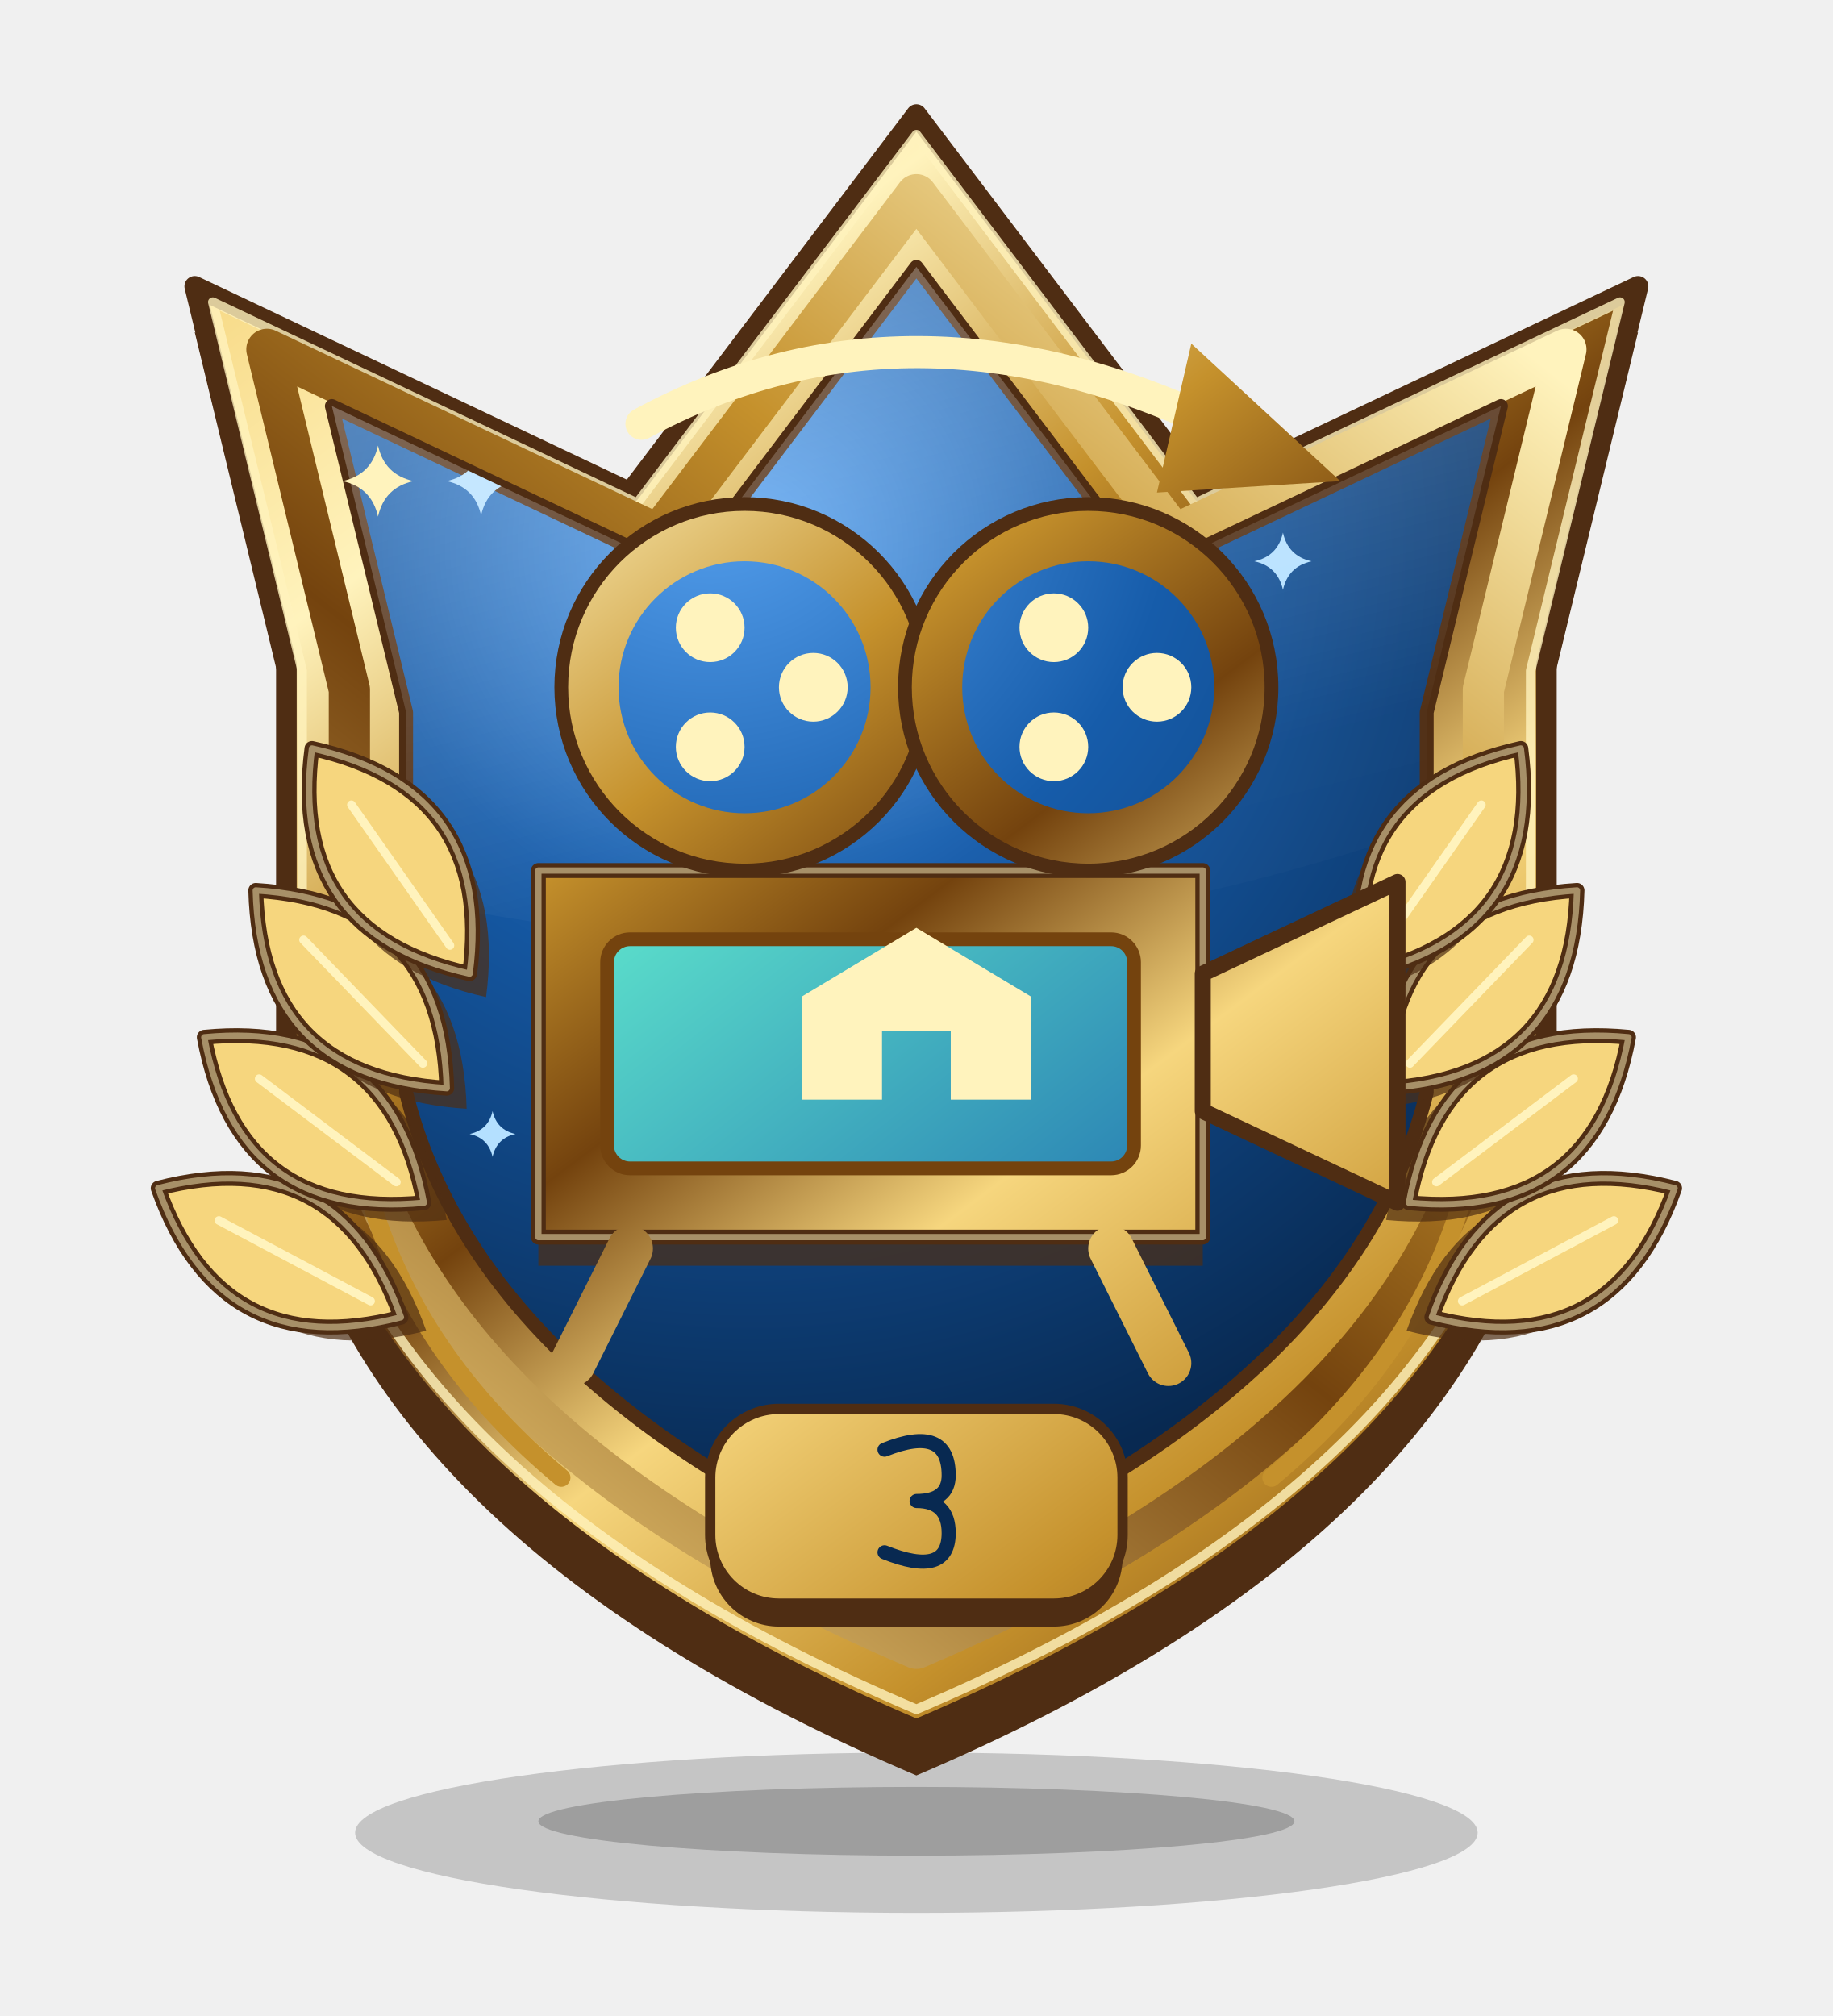
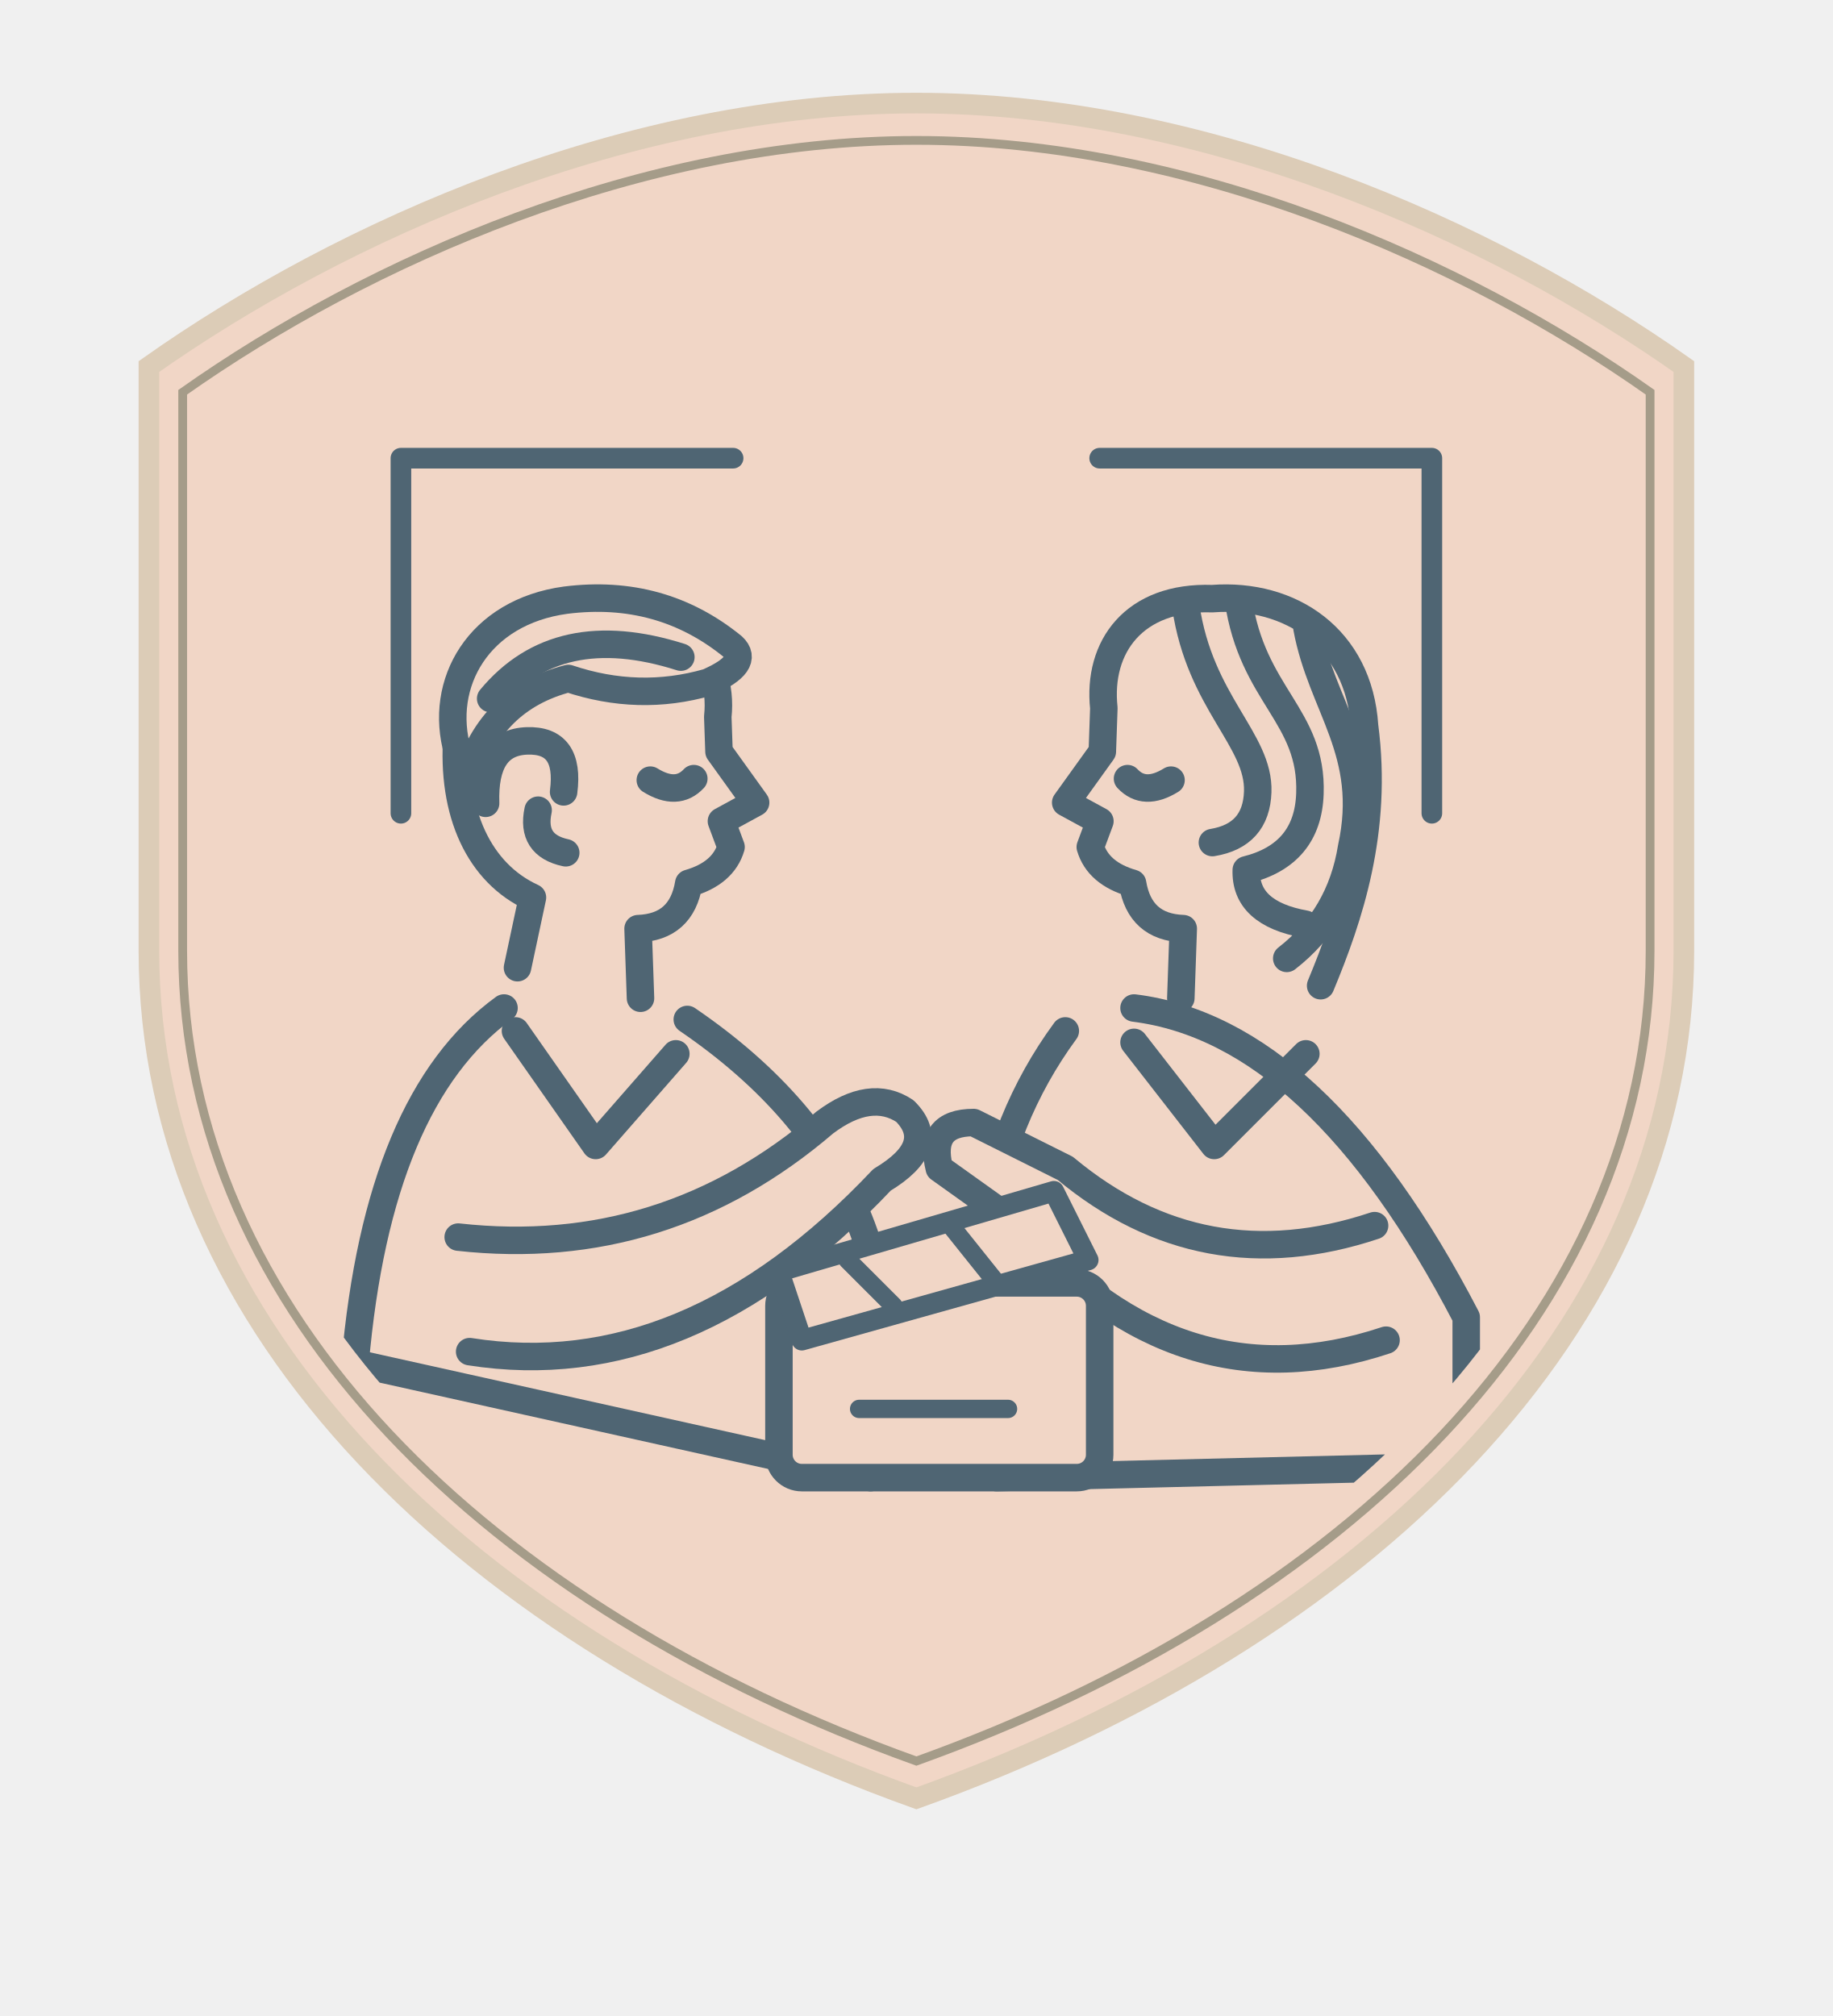
- <svg xmlns="http://www.w3.org/2000/svg" viewBox="0 0 160 176" aria-hidden="true" focusable="false" class="oa-badge-art" data-badge-art="duo-hc-remake-3" data-art-motif="remake-projector" data-locked="false">
+ <svg xmlns="http://www.w3.org/2000/svg" viewBox="0 0 160 176" aria-hidden="true" focusable="false" data-badge-art="duo-hc-remake-3" data-art-motif="rehearsing-the-scene-at-home">
  <defs>
-     <linearGradient id="oba-asset-duo-hc-remake-3-e-metal" x1="25" y1="15" x2="126" y2="150" gradientUnits="userSpaceOnUse">
-       <stop stop-color="#f6d67e" />
-       <stop offset=".19" stop-color="#fff3bd" />
-       <stop offset=".37" stop-color="#c5912c" />
-       <stop offset=".5" stop-color="#74430e" />
-       <stop offset=".64" stop-color="#f6d67e" />
-       <stop offset=".82" stop-color="#c5912c" />
-       <stop offset="1" stop-color="#74430e" />
-     </linearGradient>
-     <linearGradient id="oba-asset-duo-hc-remake-3-e-bevel" x1="25" y1="151" x2="130" y2="18" gradientUnits="userSpaceOnUse">
-       <stop stop-color="#f6d67e" />
-       <stop offset=".46" stop-color="#74430e" />
-       <stop offset=".7" stop-color="#c5912c" />
-       <stop offset="1" stop-color="#fff3bd" />
-     </linearGradient>
-     <radialGradient id="oba-asset-duo-hc-remake-3-e-enamel" cx="62" cy="40" r="105" gradientUnits="userSpaceOnUse">
-       <stop stop-color="#5aa5f3" />
-       <stop offset=".39" stop-color="#165caa" />
-       <stop offset="1" stop-color="#082951" />
-     </radialGradient>
-     <linearGradient id="oba-asset-duo-hc-remake-3-e-accent" x1="49" y1="39" x2="112" y2="119" gradientUnits="userSpaceOnUse">
-       <stop stop-color="#b4e0ff" />
-       <stop offset=".34" stop-color="#5ce0cb" />
-       <stop offset="1" stop-color="#165caa" />
-     </linearGradient>
-     <linearGradient id="oba-asset-duo-hc-remake-3-e-gloss" x1="60" y1="20" x2="83" y2="111" gradientUnits="userSpaceOnUse">
-       <stop stop-color="#ffffff" stop-opacity=".32" />
-       <stop offset=".6" stop-color="#ffffff" stop-opacity=".02" />
-       <stop offset="1" stop-color="#ffffff" stop-opacity="0" />
-     </linearGradient>
-     <clipPath id="oba-asset-duo-hc-remake-3-e-field">
-       <path d="M25 58L17 25L55 43L80 10L105 43L143 25L135 58V99Q127 131 80 151Q33 131 25 99Z" fill="#fff" transform="translate(80 80) scale(.81) translate(-80 -80)" />
+     <clipPath id="oba-asset-duo-hc-remake-3-e-scene">
+       <path d="M80 9 C105 9 130 20 147 32 L147 83 C147 116 119 143 80 157 C41 143 13 116 13 83 L13 32 C30 20 55 9 80 9Z" transform="translate(80 83) scale(.92) translate(-80 -83)" />
    </clipPath>
  </defs>
-   <ellipse cx="80" cy="160" rx="49" ry="7" fill="#000" opacity=".18" />
-   <ellipse cx="80" cy="159" rx="33" ry="3" fill="#000" opacity=".2" />
-   <path d="M25 58L17 25L55 43L80 10L105 43L143 25L135 58V99Q127 131 80 151Q33 131 25 99Z" fill="#4f2d13" transform="translate(0 4)" />
-   <path d="M25 58L17 25L55 43L80 10L105 43L143 25L135 58V99Q127 131 80 151Q33 131 25 99Z" fill="url(#oba-asset-duo-hc-remake-3-e-metal)" stroke="#4f2d13" stroke-width="1.8" stroke-linejoin="round" stroke-linecap="round" />
-   <path d="M25 58L17 25L55 43L80 10L105 43L143 25L135 58V99Q127 131 80 151Q33 131 25 99Z" fill="none" stroke="#fff3bd" stroke-width="0.85" stroke-linejoin="round" stroke-linecap="round" transform="translate(80 80) scale(.975) translate(-80 -80)" opacity=".8" />
-   <path d="M25 58L17 25L55 43L80 10L105 43L143 25L135 58V99Q127 131 80 151Q33 131 25 99Z" fill="none" stroke="url(#oba-asset-duo-hc-remake-3-e-bevel)" stroke-width="4" stroke-linejoin="round" stroke-linecap="round" transform="translate(80 80) scale(.9) translate(-80 -80)" />
-   <path d="M25 58L17 25L55 43L80 10L105 43L143 25L135 58V99Q127 131 80 151Q33 131 25 99Z" fill="url(#oba-asset-duo-hc-remake-3-e-enamel)" stroke="#4f2d13" stroke-width="1.5" stroke-linejoin="round" stroke-linecap="round" transform="translate(80 80) scale(.81) translate(-80 -80)" />
-   <g clip-path="url(#oba-asset-duo-hc-remake-3-e-field)">
-     <path d="M42 39Q42.54 41.46 45 42Q42.54 42.54 42 45Q41.46 42.54 39 42Q41.46 41.46 42 39Z" fill="#b4e0ff" />
-     <path d="M112 46.5Q112.45 48.55 114.5 49Q112.45 49.45 112 51.5Q111.55 49.45 109.5 49Q111.55 48.55 112 46.5Z" fill="#b4e0ff" />
-     <path d="M116 98Q116.36 99.64 118 100Q116.36 100.36 116 102Q115.64 100.36 114 100Q115.64 99.64 116 98Z" fill="#b4e0ff" />
-     <path d="M43 97Q43.36 98.64 45 99Q43.36 99.36 43 101Q42.64 99.36 41 99Q42.64 98.64 43 97Z" fill="#b4e0ff" />
-     <path d="M101 27.2Q101.324 28.676 102.8 29Q101.324 29.324 101 30.8Q100.676 29.324 99.2 29Q100.676 28.676 101 27.2Z" fill="#b4e0ff" />
-     <path d="M14 18H147V63Q78 96 14 72Z" fill="url(#oba-asset-duo-hc-remake-3-e-gloss)" />
+   <path d="M80 9 C105 9 130 20 147 32 L147 83 C147 116 119 143 80 157 C41 143 13 116 13 83 L13 32 C30 20 55 9 80 9Z" fill="#F1D6C6" stroke="#DCCCB7" stroke-width="1.8" />
+   <path d="M80 9 C105 9 130 20 147 32 L147 83 C147 116 119 143 80 157 C41 143 13 116 13 83 L13 32 C30 20 55 9 80 9Z" transform="translate(80 83) scale(.956) translate(-80 -83)" fill="none" stroke="#A59C89" stroke-width=".8" />
+   <g clip-path="url(#oba-asset-duo-hc-remake-3-e-scene)" fill="none" stroke="#4F6573" stroke-width="2.4" stroke-linecap="round" stroke-linejoin="round">
+     <path d="M35 40 L35 71 M35 40 L64 40 M125 40 L125 71 M125 40 L96 40" stroke-width="1.8" />
+     <path d="M44 88 Q33 96 31 119 L76 129 Q82 104 60 89" fill="#F1D6C6" />
+     <path d="M99 88 Q115 90 128 115 L128 128 L87 129 Q82 105 93 90" fill="#F1D6C6" />
+     <g transform="translate(53 69) rotate(-2) scale(0.76 0.76)" stroke-width="3.158">
+       <path d="M-11 20 L-9 12 C-15 9-18 2-17-7 C-17-16-10-22 0-21 C9-21 14-15 13-8 L13-4 L17 2 L13 4 L14 7 Q13 10 9 11 Q8 16 3 16 L3 24" fill="#F1D6C6" />
+       <path d="M-17-5 C-19-13-14-21-4-22 Q7-23 15-16 Q17-14 12-12 Q4-10-4-13 Q-13-11-16-2" fill="#F1D6C6" />
+       <path d="M-13-11 Q-5-20 9-15 M-14 1 Q-14-6-9-6 Q-4-6-5 0 M-8 2 Q-9 6-5 7" />
+       <path d="M5-1 Q8 1 10-1" />
+     </g>
+     <g transform="translate(106 69) rotate(2) scale(-0.76 0.76)" stroke-width="3.158">
+       <path d="M-13 22 C-16 14-19 4-17-8 C-16-18-8-23 1-22 C10-22 14-16 13-9 L13-4 L17 2 L13 4 L14 7 Q13 10 9 11 Q8 16 3 16 L3 24" fill="#F1D6C6" />
+       <path d="M-2-22 C-4-11-11-9-11 0 Q-11 7-4 9 Q-4 14-11 15 M4-21 C2-10-5-6-5 0 Q-5 5 0 6 M-10-19 C-12-10-18-5-16 6 Q-15 14-9 19" />
+       <path d="M5-1 Q8 1 10-1" />
+     </g>
+     <path d="M45 90 L52 100 L59 92 M99 91 L106 100 L114 92" />
+     <path d="M40 108 Q58 110 72 98 Q76 95 79 97 Q82 100 77 103 Q60 121 41 118" fill="#F1D6C6" />
+     <path d="M120 107 Q105 112 93 102 L85 98 Q81 98 82 102 L89 107 Q103 123 121 117" fill="#F1D6C6" />
+     <rect x="68" y="112" width="28" height="17" rx="2" fill="#F1D6C6" />
+     <path d="M68 111 L92 104 L95 110 L70 117 Z" fill="#F1D6C6" stroke-width="1.8" />
+     <path d="M74 110 L78 114 M83 107 L87 112 M75 123 L88 123" stroke-width="1.6" />
  </g>
-   <path d="M49 129Q25 109 32 77M111 129Q135 109 128 77" fill="none" stroke="#c5912c" stroke-width="1.6" stroke-linejoin="round" stroke-linecap="round" />
-   <g transform="translate(35 115) rotate(-62)">
-     <path d="M0 0Q-11-12 0-24Q11-12 0 0Z" fill="#4f2d13" transform="translate(0 2.5)" opacity=".7" />
-     <path d="M0 0Q-11-12 0-24Q11-12 0 0Z" fill="url(#oba-asset-duo-hc-remake-3-e-metal)" stroke="#4f2d13" stroke-width="1.3" stroke-linejoin="round" stroke-linecap="round" />
-     <path d="M0 0Q-11-12 0-24Q11-12 0 0Z" fill="none" stroke="#fff3bd" stroke-width="0.55" stroke-linejoin="round" stroke-linecap="round" opacity=".5" />
-     <path d="M0-3V-18" fill="none" stroke="#fff3bd" stroke-width="0.75" stroke-linejoin="round" stroke-linecap="round" />
-   </g>
-   <g transform="translate(125 115) rotate(62)">
-     <path d="M0 0Q-11-12 0-24Q11-12 0 0Z" fill="#4f2d13" transform="translate(0 2.5)" opacity=".7" />
-     <path d="M0 0Q-11-12 0-24Q11-12 0 0Z" fill="url(#oba-asset-duo-hc-remake-3-e-metal)" stroke="#4f2d13" stroke-width="1.3" stroke-linejoin="round" stroke-linecap="round" />
-     <path d="M0 0Q-11-12 0-24Q11-12 0 0Z" fill="none" stroke="#fff3bd" stroke-width="0.55" stroke-linejoin="round" stroke-linecap="round" opacity=".5" />
-     <path d="M0-3V-18" fill="none" stroke="#fff3bd" stroke-width="0.75" stroke-linejoin="round" stroke-linecap="round" />
-   </g>
-   <g transform="translate(37 105) rotate(-53)">
-     <path d="M0 0Q-11-12 0-24Q11-12 0 0Z" fill="#4f2d13" transform="translate(0 2.5)" opacity=".7" />
-     <path d="M0 0Q-11-12 0-24Q11-12 0 0Z" fill="url(#oba-asset-duo-hc-remake-3-e-metal)" stroke="#4f2d13" stroke-width="1.3" stroke-linejoin="round" stroke-linecap="round" />
-     <path d="M0 0Q-11-12 0-24Q11-12 0 0Z" fill="none" stroke="#fff3bd" stroke-width="0.55" stroke-linejoin="round" stroke-linecap="round" opacity=".5" />
-     <path d="M0-3V-18" fill="none" stroke="#fff3bd" stroke-width="0.75" stroke-linejoin="round" stroke-linecap="round" />
-   </g>
-   <g transform="translate(123 105) rotate(53)">
-     <path d="M0 0Q-11-12 0-24Q11-12 0 0Z" fill="#4f2d13" transform="translate(0 2.5)" opacity=".7" />
-     <path d="M0 0Q-11-12 0-24Q11-12 0 0Z" fill="url(#oba-asset-duo-hc-remake-3-e-metal)" stroke="#4f2d13" stroke-width="1.3" stroke-linejoin="round" stroke-linecap="round" />
-     <path d="M0 0Q-11-12 0-24Q11-12 0 0Z" fill="none" stroke="#fff3bd" stroke-width="0.55" stroke-linejoin="round" stroke-linecap="round" opacity=".5" />
-     <path d="M0-3V-18" fill="none" stroke="#fff3bd" stroke-width="0.75" stroke-linejoin="round" stroke-linecap="round" />
-   </g>
-   <g transform="translate(39 95) rotate(-44)">
-     <path d="M0 0Q-11-12 0-24Q11-12 0 0Z" fill="#4f2d13" transform="translate(0 2.5)" opacity=".7" />
-     <path d="M0 0Q-11-12 0-24Q11-12 0 0Z" fill="url(#oba-asset-duo-hc-remake-3-e-metal)" stroke="#4f2d13" stroke-width="1.3" stroke-linejoin="round" stroke-linecap="round" />
-     <path d="M0 0Q-11-12 0-24Q11-12 0 0Z" fill="none" stroke="#fff3bd" stroke-width="0.55" stroke-linejoin="round" stroke-linecap="round" opacity=".5" />
-     <path d="M0-3V-18" fill="none" stroke="#fff3bd" stroke-width="0.75" stroke-linejoin="round" stroke-linecap="round" />
-   </g>
-   <g transform="translate(121 95) rotate(44)">
-     <path d="M0 0Q-11-12 0-24Q11-12 0 0Z" fill="#4f2d13" transform="translate(0 2.5)" opacity=".7" />
-     <path d="M0 0Q-11-12 0-24Q11-12 0 0Z" fill="url(#oba-asset-duo-hc-remake-3-e-metal)" stroke="#4f2d13" stroke-width="1.3" stroke-linejoin="round" stroke-linecap="round" />
-     <path d="M0 0Q-11-12 0-24Q11-12 0 0Z" fill="none" stroke="#fff3bd" stroke-width="0.55" stroke-linejoin="round" stroke-linecap="round" opacity=".5" />
-     <path d="M0-3V-18" fill="none" stroke="#fff3bd" stroke-width="0.75" stroke-linejoin="round" stroke-linecap="round" />
-   </g>
-   <g transform="translate(41 85) rotate(-35)">
-     <path d="M0 0Q-11-12 0-24Q11-12 0 0Z" fill="#4f2d13" transform="translate(0 2.5)" opacity=".7" />
-     <path d="M0 0Q-11-12 0-24Q11-12 0 0Z" fill="url(#oba-asset-duo-hc-remake-3-e-metal)" stroke="#4f2d13" stroke-width="1.3" stroke-linejoin="round" stroke-linecap="round" />
-     <path d="M0 0Q-11-12 0-24Q11-12 0 0Z" fill="none" stroke="#fff3bd" stroke-width="0.55" stroke-linejoin="round" stroke-linecap="round" opacity=".5" />
-     <path d="M0-3V-18" fill="none" stroke="#fff3bd" stroke-width="0.75" stroke-linejoin="round" stroke-linecap="round" />
-   </g>
-   <g transform="translate(119 85) rotate(35)">
-     <path d="M0 0Q-11-12 0-24Q11-12 0 0Z" fill="#4f2d13" transform="translate(0 2.5)" opacity=".7" />
-     <path d="M0 0Q-11-12 0-24Q11-12 0 0Z" fill="url(#oba-asset-duo-hc-remake-3-e-metal)" stroke="#4f2d13" stroke-width="1.3" stroke-linejoin="round" stroke-linecap="round" />
-     <path d="M0 0Q-11-12 0-24Q11-12 0 0Z" fill="none" stroke="#fff3bd" stroke-width="0.55" stroke-linejoin="round" stroke-linecap="round" opacity=".5" />
-     <path d="M0-3V-18" fill="none" stroke="#fff3bd" stroke-width="0.75" stroke-linejoin="round" stroke-linecap="round" />
-   </g>
-   <path d="M47 76H105V108H47Z" fill="#4f2d13" transform="translate(0 2.5)" opacity=".7" />
-   <path d="M47 76H105V108H47Z" fill="url(#oba-asset-duo-hc-remake-3-e-metal)" stroke="#4f2d13" stroke-width="1.3" stroke-linejoin="round" stroke-linecap="round" />
-   <path d="M47 76H105V108H47Z" fill="none" stroke="#fff3bd" stroke-width="0.55" stroke-linejoin="round" stroke-linecap="round" opacity=".5" />
-   <path d="M105 85L122 77V105L105 97Z" fill="url(#oba-asset-duo-hc-remake-3-e-metal)" stroke="#4f2d13" stroke-width="1.4" stroke-linejoin="round" stroke-linecap="round" />
-   <circle cx="65" cy="60" r="16" fill="url(#oba-asset-duo-hc-remake-3-e-metal)" stroke="#4f2d13" stroke-width="1.2" />
-   <circle cx="65" cy="60" r="11" fill="url(#oba-asset-duo-hc-remake-3-e-enamel)" />
-   <circle cx="71" cy="60" r="3" fill="#fff3bd" />
-   <circle cx="62" cy="65.2" r="3" fill="#fff3bd" />
-   <circle cx="62" cy="54.8" r="3" fill="#fff3bd" />
-   <circle cx="95" cy="60" r="16" fill="url(#oba-asset-duo-hc-remake-3-e-metal)" stroke="#4f2d13" stroke-width="1.2" />
-   <circle cx="95" cy="60" r="11" fill="url(#oba-asset-duo-hc-remake-3-e-enamel)" />
-   <circle cx="101" cy="60" r="3" fill="#fff3bd" />
-   <circle cx="92" cy="65.2" r="3" fill="#fff3bd" />
-   <circle cx="92" cy="54.8" r="3" fill="#fff3bd" />
-   <rect x="53" y="82" width="46" height="20" rx="2" fill="url(#oba-asset-duo-hc-remake-3-e-accent)" stroke="#74430e" stroke-width="1.2" />
-   <path d="M70 96V87L80 81L90 87V96H83V90H77V96Z" fill="#fff3bd" />
-   <path d="M55 109L50 119M97 109L102 119" fill="none" stroke="url(#oba-asset-duo-hc-remake-3-e-metal)" stroke-width="4" stroke-linejoin="round" stroke-linecap="round" />
-   <path d="M56 37Q80 24 108 38" fill="none" stroke="#fff3bd" stroke-width="2.8" stroke-linejoin="round" stroke-linecap="round" />
-   <path d="M104 30L117 42L101 43Z" fill="url(#oba-asset-duo-hc-remake-3-e-metal)" />
-   <rect x="62" y="125" width="36" height="17" rx="6" fill="#4f2d13" />
-   <rect x="62" y="123" width="36" height="17" rx="6" fill="url(#oba-asset-duo-hc-remake-3-e-metal)" stroke="#4f2d13" stroke-width="0.9" />
-   <g transform="translate(77.22 126) scale(0.56)">
-     <g transform="translate(0 0)">
-       <path d="M0 1Q10-3 10 5Q10 9 5 9Q10 9 10 14Q10 21 0 17" fill="none" stroke="#082951" stroke-width="2.2" stroke-linejoin="round" stroke-linecap="round" />
-     </g>
-   </g>
-   <path d="M33 38.9Q33.558 41.442 36.1 42Q33.558 42.558 33 45.1Q32.442 42.558 29.9 42Q32.442 41.442 33 38.9Z" fill="#fff3bd" />
</svg>
